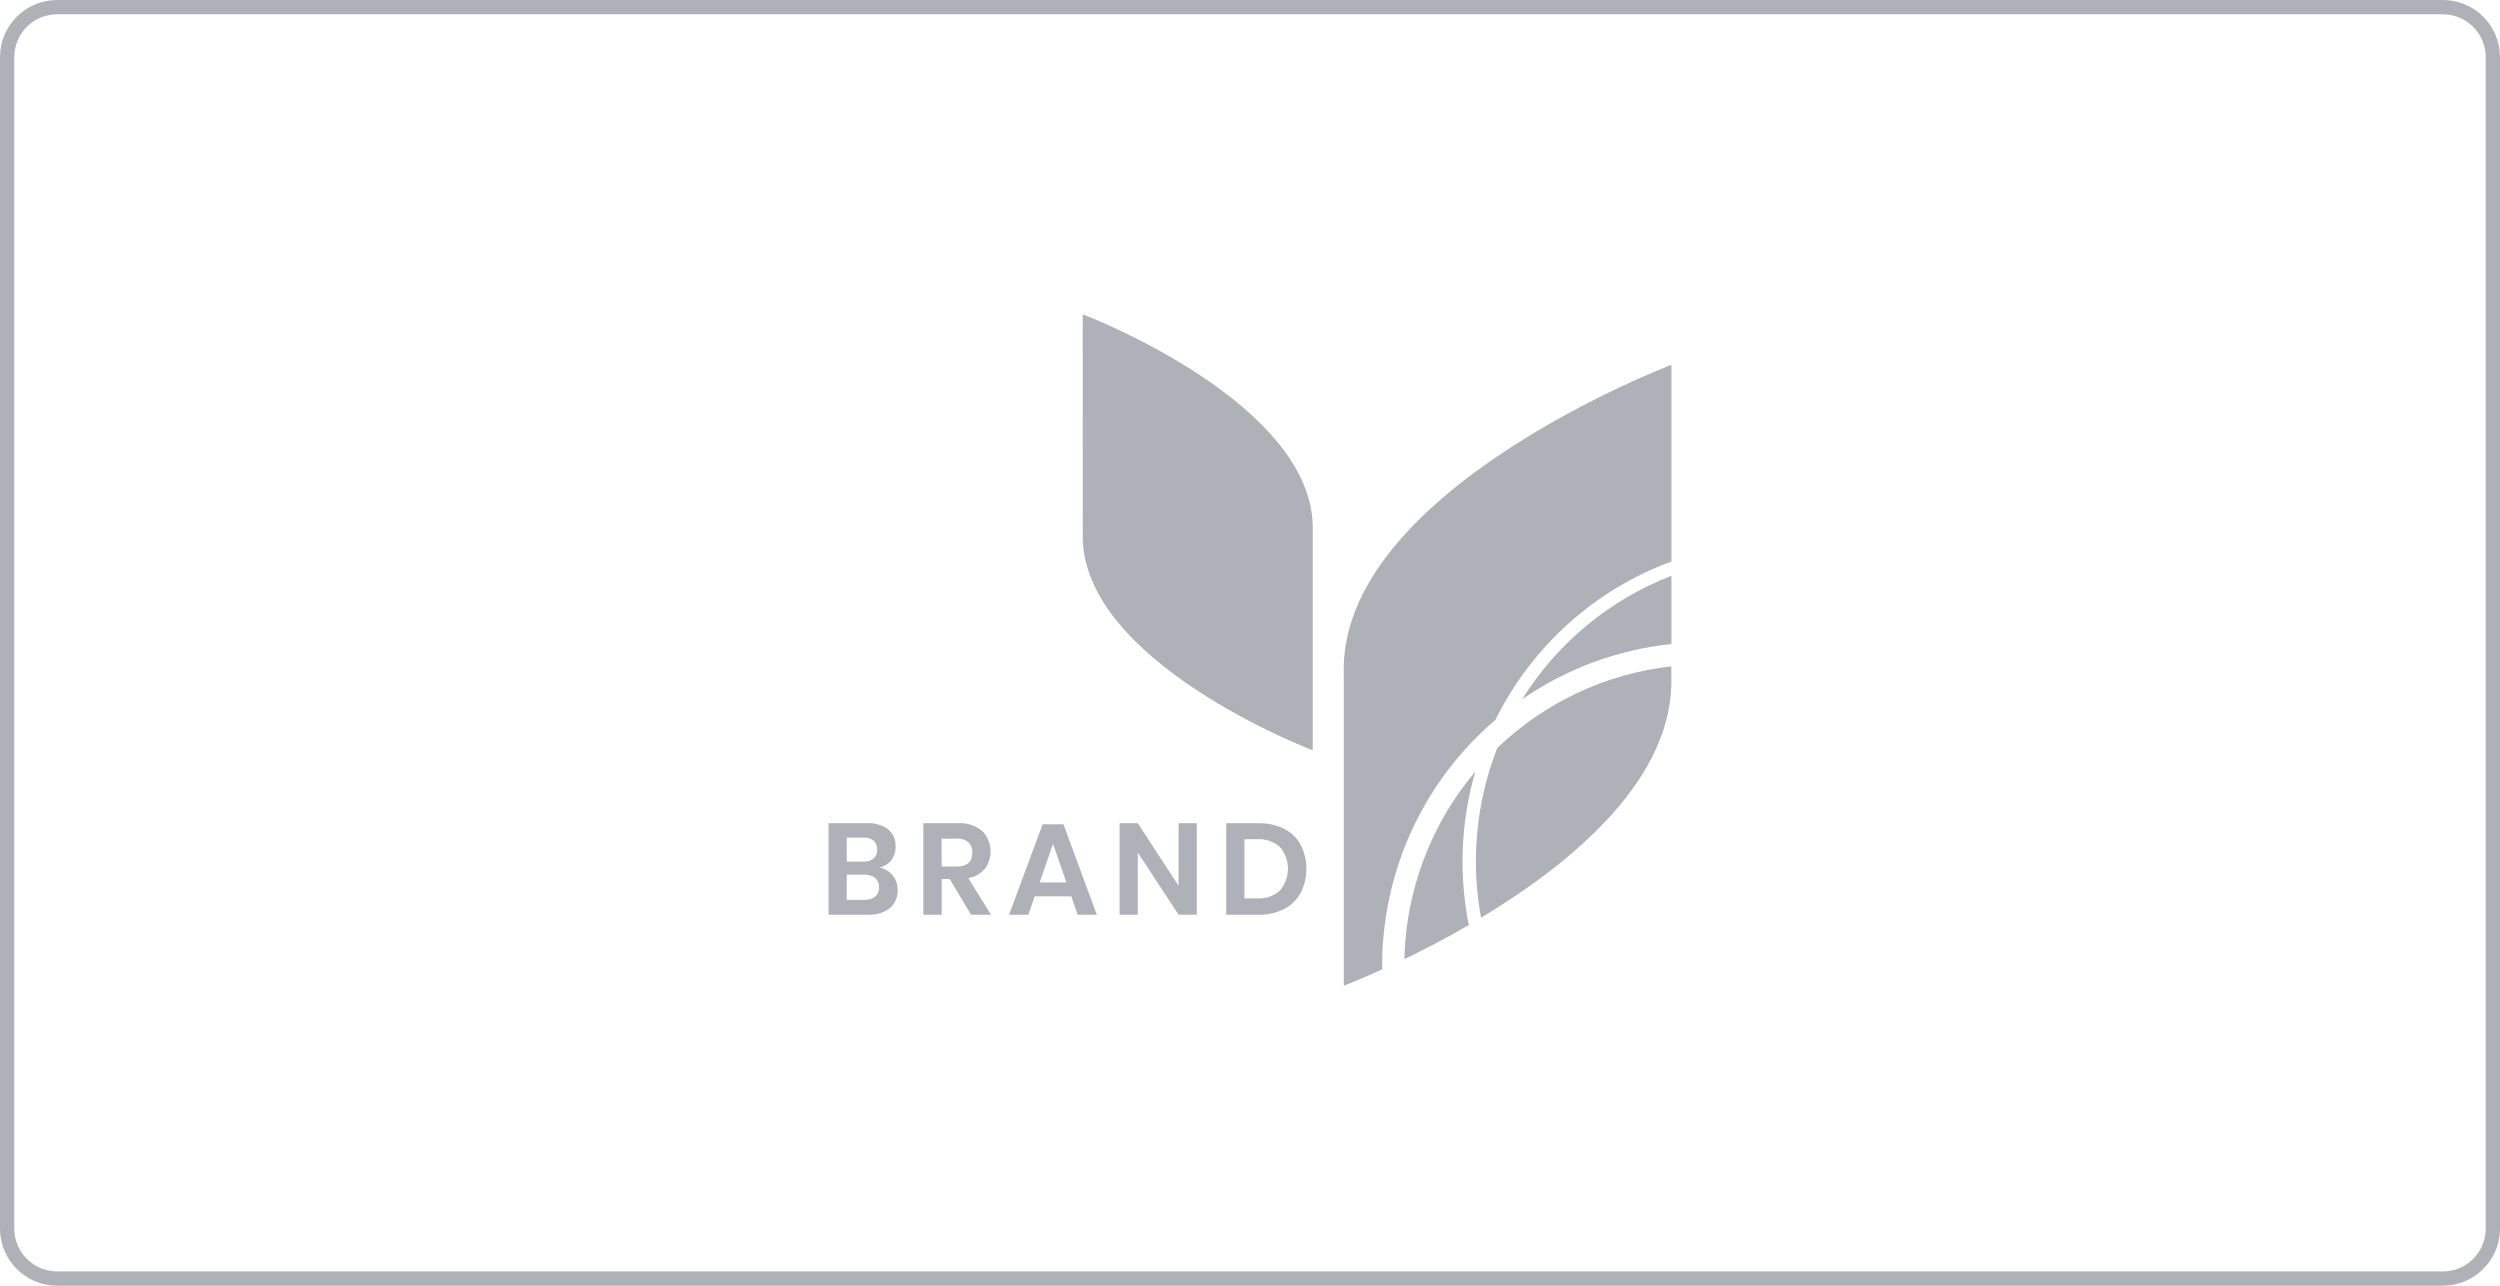
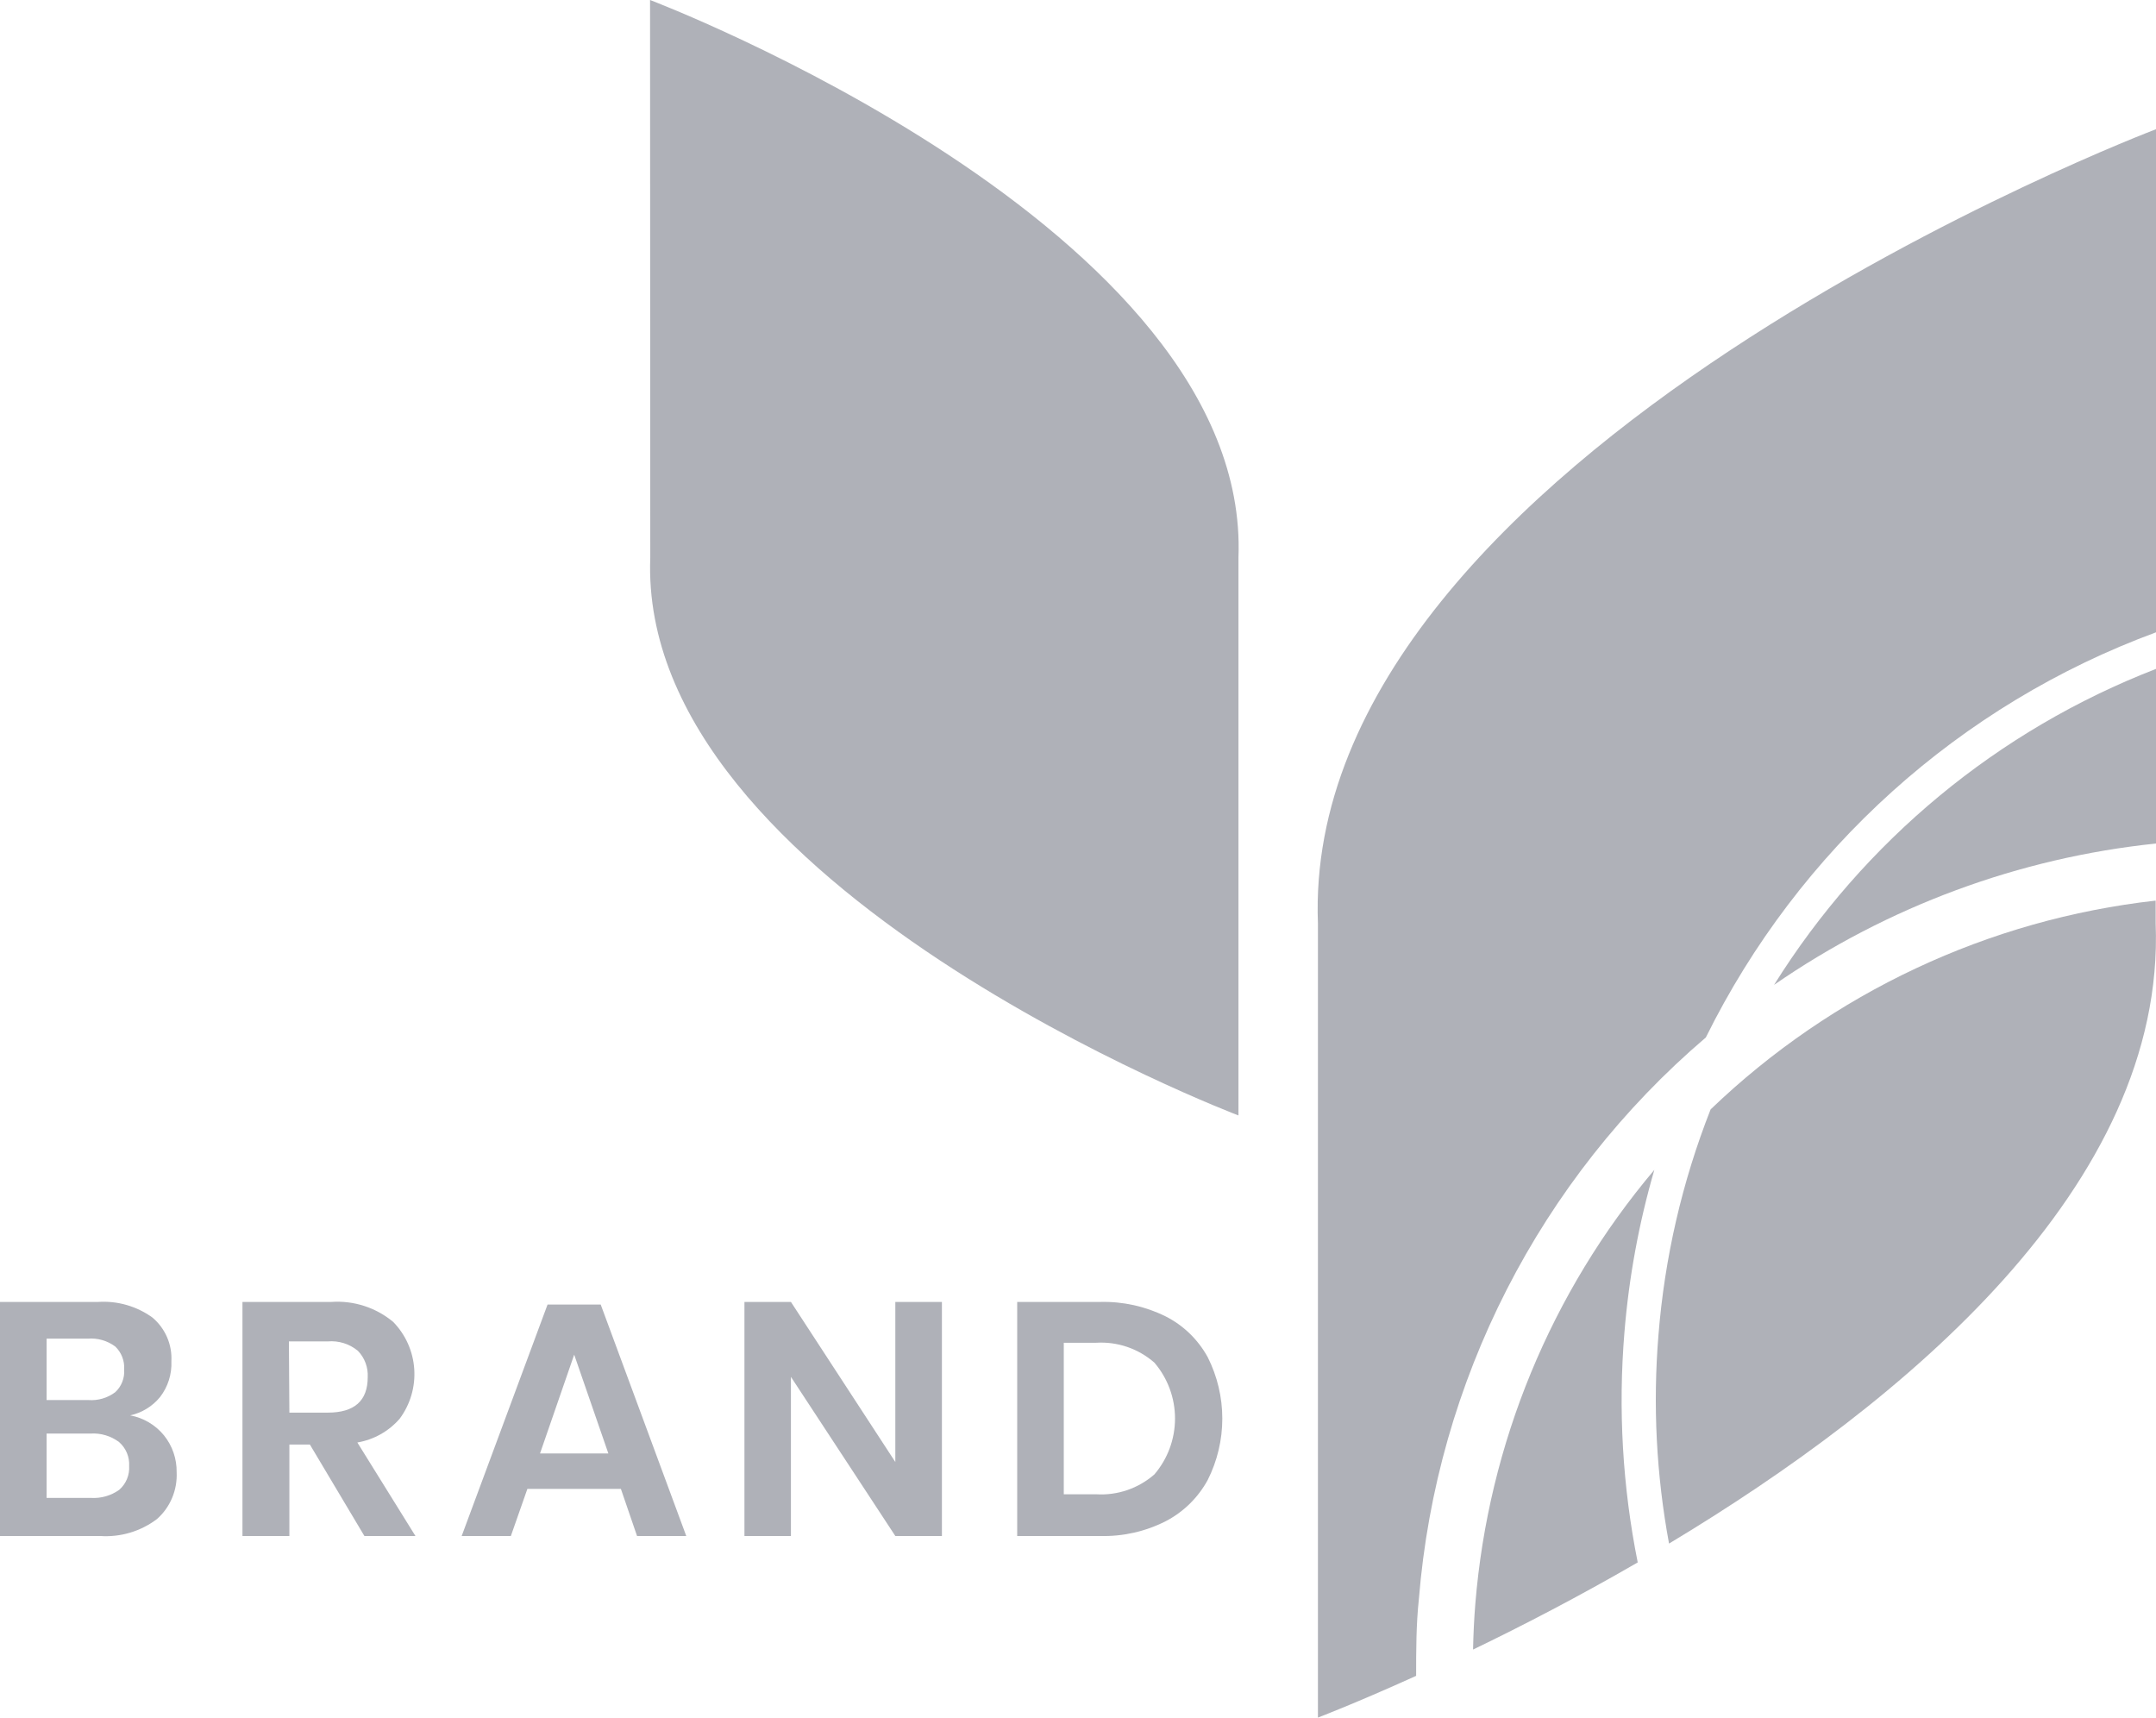
- <svg xmlns="http://www.w3.org/2000/svg" width="175" height="90" viewBox="0 0 175 90" fill="none">
-   <rect x="0.5" y="0.5" width="174" height="89" rx="3.5" stroke="#AFB1B8" />
-   <path d="M62.488 61.278C62.718 61.563 62.84 61.921 62.834 62.288C62.845 62.528 62.803 62.767 62.71 62.988C62.618 63.209 62.477 63.406 62.297 63.565C61.851 63.904 61.298 64.069 60.739 64.031H58V57.626H60.683C61.213 57.591 61.738 57.741 62.17 58.052C62.343 58.197 62.48 58.381 62.571 58.589C62.661 58.797 62.702 59.023 62.69 59.25C62.706 59.603 62.595 59.951 62.379 60.23C62.17 60.484 61.883 60.66 61.562 60.73C61.925 60.797 62.254 60.991 62.488 61.278ZM59.275 60.311H60.422C60.682 60.33 60.941 60.255 61.151 60.098C61.237 60.02 61.304 59.922 61.346 59.814C61.389 59.706 61.406 59.589 61.397 59.472C61.405 59.356 61.387 59.24 61.345 59.132C61.303 59.024 61.238 58.926 61.154 58.846C60.938 58.685 60.671 58.609 60.403 58.631H59.275V60.311ZM61.263 62.767C61.355 62.687 61.427 62.586 61.474 62.474C61.521 62.361 61.542 62.238 61.534 62.116C61.541 61.993 61.52 61.869 61.472 61.755C61.423 61.641 61.35 61.54 61.257 61.459C61.032 61.292 60.756 61.21 60.478 61.228H59.275V62.989H60.493C60.767 63.005 61.039 62.927 61.263 62.767Z" fill="#AFB1B8" />
-   <path d="M67.972 64.031L66.48 61.528H65.919V64.031H64.635V57.626H67.066C67.678 57.583 68.284 57.778 68.758 58.171C69.098 58.518 69.302 58.976 69.336 59.462C69.369 59.948 69.228 60.43 68.939 60.821C68.639 61.166 68.229 61.396 67.779 61.472L69.369 64.031H67.972ZM65.919 60.655H66.969C67.698 60.655 68.063 60.332 68.063 59.685C68.07 59.553 68.05 59.421 68.004 59.297C67.958 59.173 67.887 59.06 67.795 58.965C67.564 58.773 67.268 58.68 66.969 58.706H65.906L65.919 60.655Z" fill="#AFB1B8" />
-   <path d="M74.991 62.742H72.432L71.98 64.031H70.634L72.984 57.698H74.439L76.78 64.031H75.433L74.991 62.742ZM74.648 61.772L73.713 59.069L72.778 61.772H74.648Z" fill="#AFB1B8" />
-   <path d="M83.776 64.031H82.501L79.644 59.676V64.031H78.372V57.626H79.644L82.501 62.007V57.626H83.776V64.031Z" fill="#AFB1B8" />
-   <path d="M91.05 62.498C90.786 62.982 90.385 63.375 89.897 63.628C89.342 63.909 88.726 64.048 88.105 64.031H85.836V57.626H88.105C88.725 57.61 89.34 57.745 89.897 58.021C90.385 58.267 90.787 58.657 91.05 59.138C91.312 59.658 91.449 60.234 91.449 60.818C91.449 61.402 91.312 61.977 91.05 62.498ZM89.591 62.345C89.955 61.919 90.155 61.377 90.155 60.816C90.155 60.255 89.955 59.713 89.591 59.288C89.151 58.902 88.578 58.707 87.996 58.743H87.111V62.889H87.996C88.578 62.926 89.151 62.73 89.591 62.345Z" fill="#AFB1B8" />
-   <path d="M75.789 22C75.789 22 92.24 28.236 91.891 37.26V52.523C91.891 52.523 75.452 46.284 75.795 37.26L75.789 22Z" fill="#AFB1B8" />
-   <path d="M106.548 48.95C109.655 46.803 113.249 45.473 117 45.082V40.304C112.677 41.977 109.01 45.01 106.548 48.95Z" fill="#AFB1B8" />
-   <path d="M104.681 50.389C107.224 45.248 111.633 41.28 117 39.303V25.536C117 25.536 93.571 34.419 94.066 47.269V69C94.066 69 95.11 68.603 96.753 67.858C96.753 67.163 96.753 66.462 96.828 65.758C97.312 59.792 100.137 54.264 104.681 50.389Z" fill="#AFB1B8" />
-   <path d="M102.453 58.462C102.576 56.955 102.85 55.464 103.272 54.012C100.443 57.359 98.73 61.512 98.373 65.887C98.339 66.3 98.32 66.713 98.311 67.138C99.641 66.497 101.19 65.696 102.817 64.754C102.402 62.684 102.279 60.566 102.453 58.462Z" fill="#AFB1B8" />
-   <path d="M103.384 58.54C103.228 60.444 103.326 62.36 103.674 64.238C110.075 60.392 117.268 54.45 116.991 47.269V46.644C112.417 47.157 108.138 49.165 104.812 52.357C104.033 54.335 103.552 56.419 103.384 58.54Z" fill="#AFB1B8" />
+ <svg xmlns="http://www.w3.org/2000/svg" width="59" height="47" viewBox="0 0 59 47" fill="none">
+   <path d="M4.488 39.278C4.718 39.563 4.84 39.921 4.834 40.288C4.845 40.528 4.803 40.767 4.71 40.988C4.618 41.209 4.477 41.406 4.298 41.565C3.851 41.904 3.298 42.069 2.739 42.031H0V35.626H2.683C3.213 35.591 3.738 35.741 4.17 36.052C4.343 36.197 4.48 36.381 4.571 36.589C4.661 36.797 4.702 37.023 4.69 37.25C4.706 37.603 4.595 37.951 4.379 38.23C4.17 38.484 3.883 38.66 3.562 38.73C3.925 38.797 4.254 38.991 4.488 39.278ZM1.275 38.311H2.421C2.682 38.33 2.941 38.255 3.151 38.098C3.237 38.02 3.304 37.922 3.346 37.814C3.389 37.706 3.406 37.589 3.397 37.472C3.405 37.356 3.387 37.24 3.345 37.132C3.303 37.024 3.238 36.926 3.154 36.846C2.938 36.685 2.671 36.609 2.403 36.631H1.275V38.311ZM3.263 40.767C3.355 40.687 3.427 40.586 3.474 40.474C3.521 40.361 3.542 40.238 3.534 40.116C3.541 39.993 3.52 39.869 3.472 39.755C3.423 39.641 3.35 39.54 3.257 39.459C3.032 39.292 2.756 39.21 2.478 39.228H1.275V40.989H2.493C2.767 41.005 3.039 40.927 3.263 40.767Z" fill="#AFB1B8" />
+   <path d="M9.972 42.031L8.48 39.528H7.919V42.031H6.635V35.626H9.066C9.678 35.583 10.284 35.778 10.758 36.171C11.098 36.518 11.303 36.976 11.336 37.462C11.369 37.948 11.228 38.43 10.938 38.821C10.639 39.166 10.229 39.396 9.779 39.472L11.369 42.031H9.972ZM7.919 38.655H8.969C9.698 38.655 10.063 38.332 10.063 37.685C10.07 37.553 10.05 37.421 10.004 37.297C9.958 37.173 9.887 37.06 9.795 36.965C9.564 36.773 9.268 36.68 8.969 36.706H7.906L7.919 38.655Z" fill="#AFB1B8" />
+   <path d="M16.991 40.742H14.432L13.98 42.031H12.634L14.984 35.698H16.439L18.78 42.031H17.433L16.991 40.742ZM16.648 39.772L15.713 37.069L14.778 39.772H16.648Z" fill="#AFB1B8" />
+   <path d="M25.776 42.031H24.501L21.644 37.676V42.031H20.372V35.626H21.644L24.501 40.007V35.626H25.776V42.031Z" fill="#AFB1B8" />
+   <path d="M33.05 40.498C32.786 40.982 32.385 41.375 31.897 41.628C31.342 41.909 30.726 42.048 30.105 42.031H27.836V35.626H30.105C30.725 35.61 31.34 35.745 31.897 36.021C32.385 36.267 32.786 36.657 33.05 37.138C33.312 37.658 33.449 38.234 33.449 38.818C33.449 39.402 33.312 39.977 33.05 40.498ZM31.591 40.345C31.955 39.919 32.155 39.377 32.155 38.816C32.155 38.255 31.955 37.713 31.591 37.288C31.151 36.902 30.578 36.707 29.996 36.743H29.111V40.889H29.996C30.578 40.926 31.151 40.73 31.591 40.345Z" fill="#AFB1B8" />
+   <path d="M17.789 0C17.789 0 34.24 6.236 33.891 15.26V30.523C33.891 30.523 17.452 24.284 17.795 15.26L17.789 0Z" fill="#AFB1B8" />
+   <path d="M48.548 26.95C51.655 24.803 55.248 23.473 59 23.082V18.304C54.677 19.977 51.01 23.01 48.548 26.95Z" fill="#AFB1B8" />
+   <path d="M46.681 28.389C49.224 23.248 53.633 19.28 59 17.303V3.536C59 3.536 35.571 12.419 36.066 25.269V47C36.066 47 37.11 46.602 38.753 45.858C38.753 45.163 38.753 44.462 38.828 43.758C39.312 37.792 42.137 32.264 46.681 28.389Z" fill="#AFB1B8" />
+   <path d="M44.453 36.462C44.576 34.955 44.85 33.464 45.272 32.012C42.443 35.359 40.73 39.512 40.373 43.887C40.339 44.3 40.32 44.713 40.311 45.138C41.642 44.497 43.19 43.696 44.817 42.754C44.402 40.684 44.279 38.566 44.453 36.462Z" fill="#AFB1B8" />
+   <path d="M45.384 36.54C45.228 38.444 45.326 40.36 45.674 42.238C52.075 38.392 59.268 32.45 58.991 25.269V24.644C54.417 25.157 50.138 27.165 46.812 30.357C46.033 32.335 45.552 34.419 45.384 36.54Z" fill="#AFB1B8" />
</svg>
